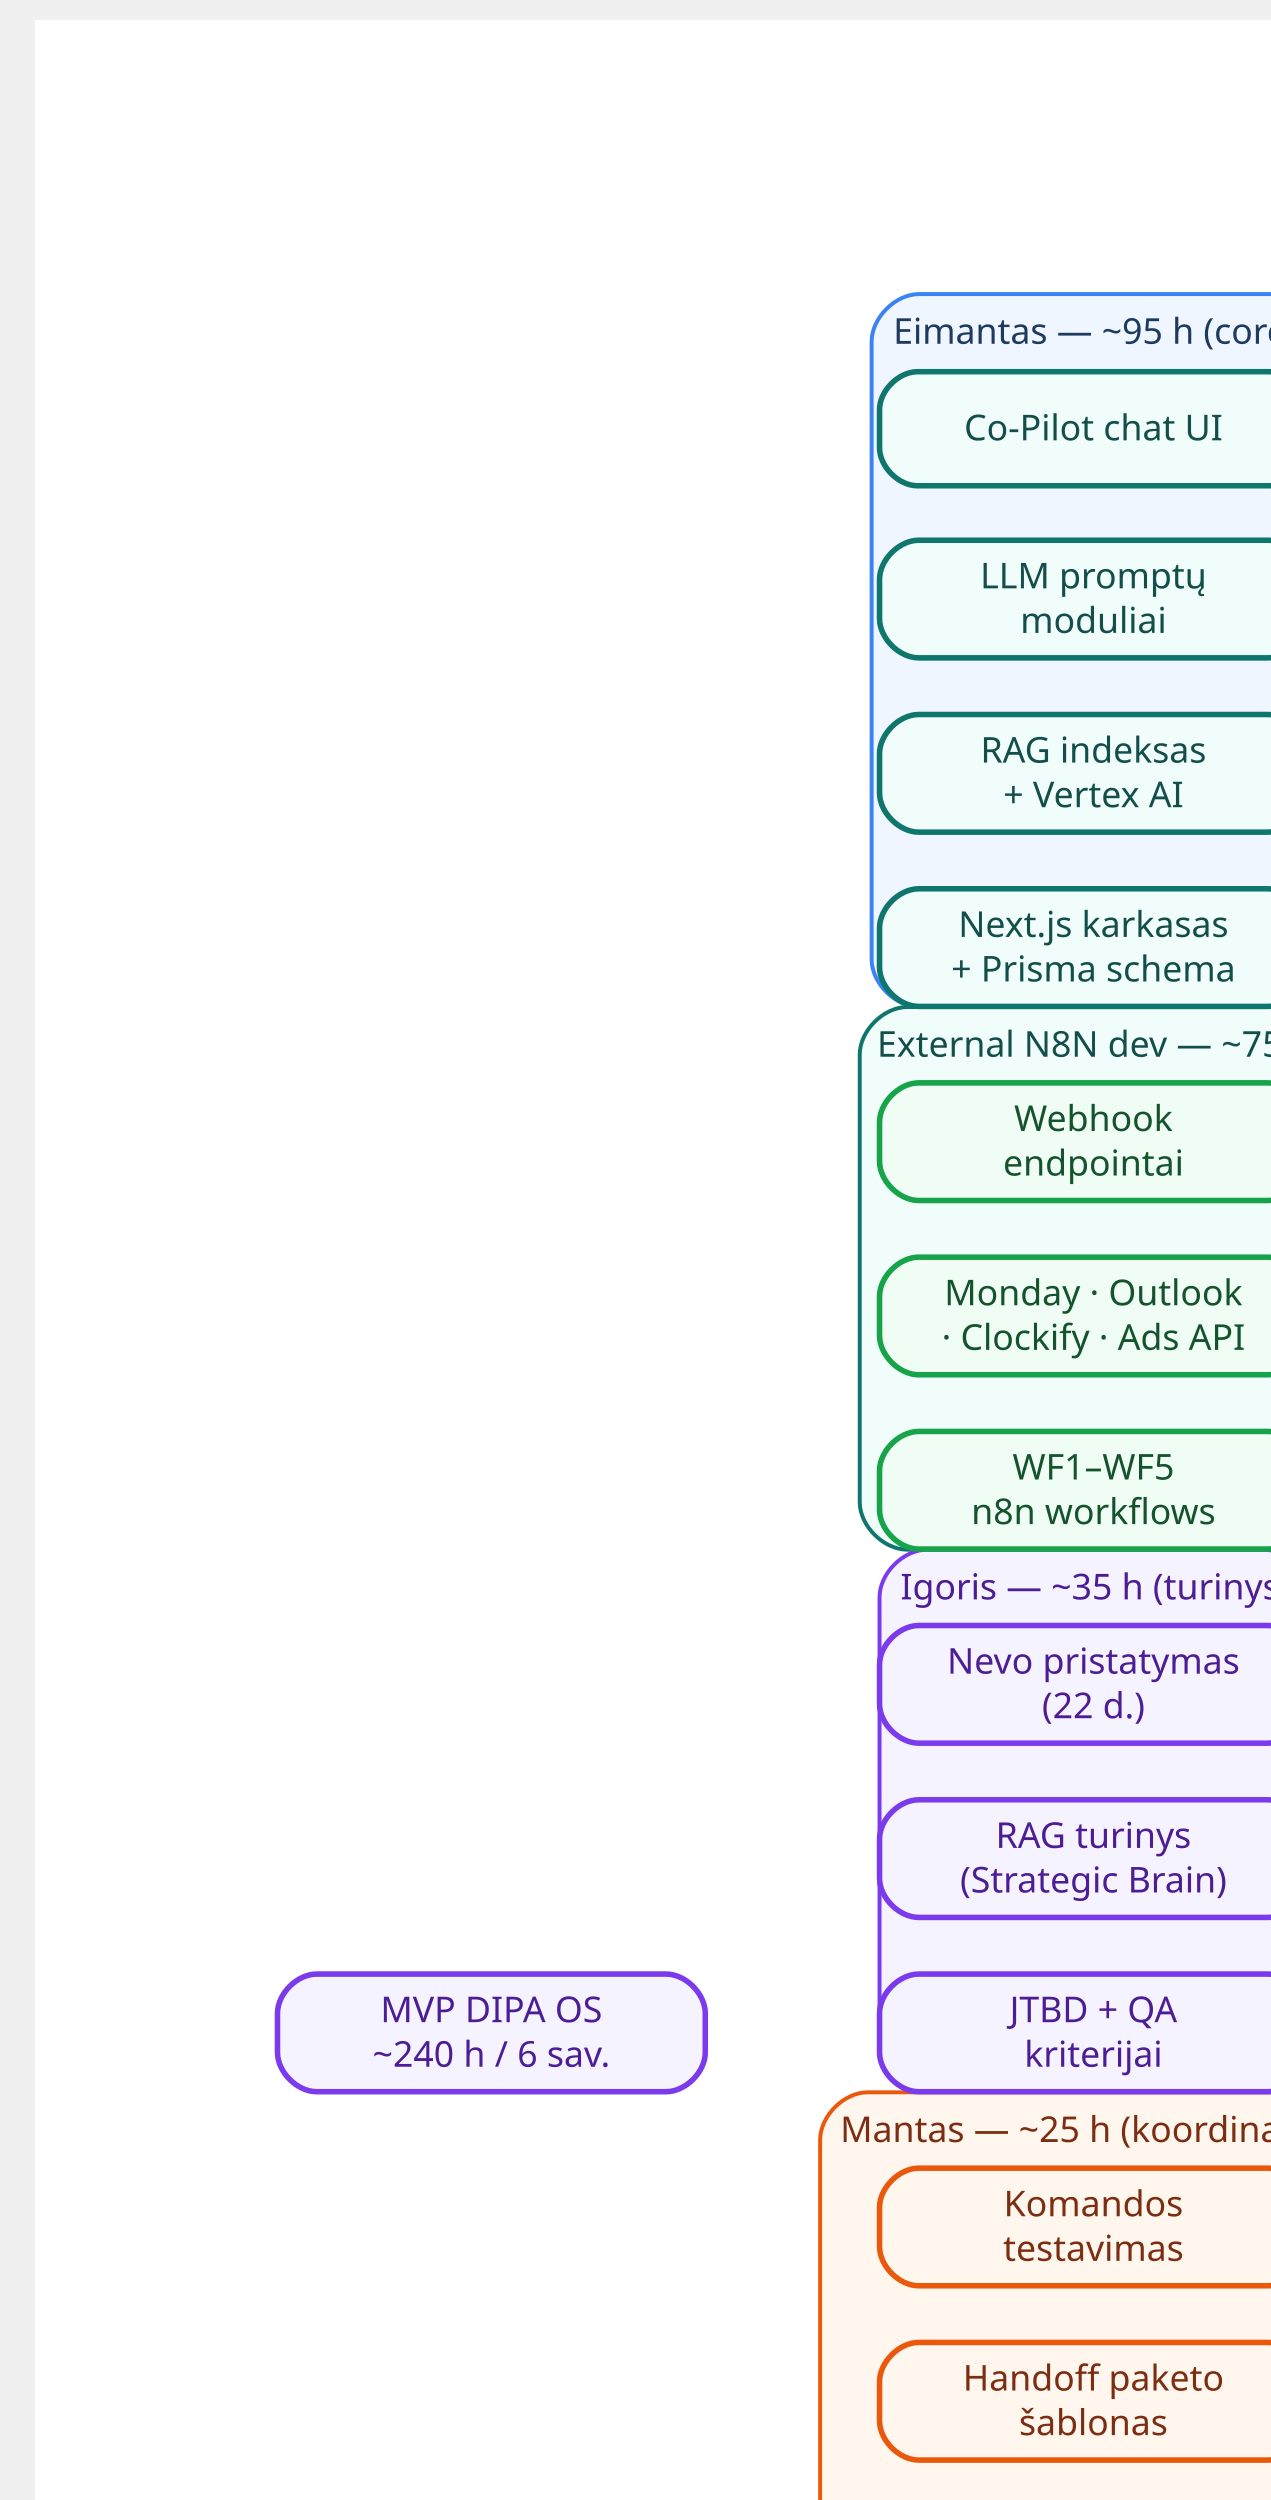
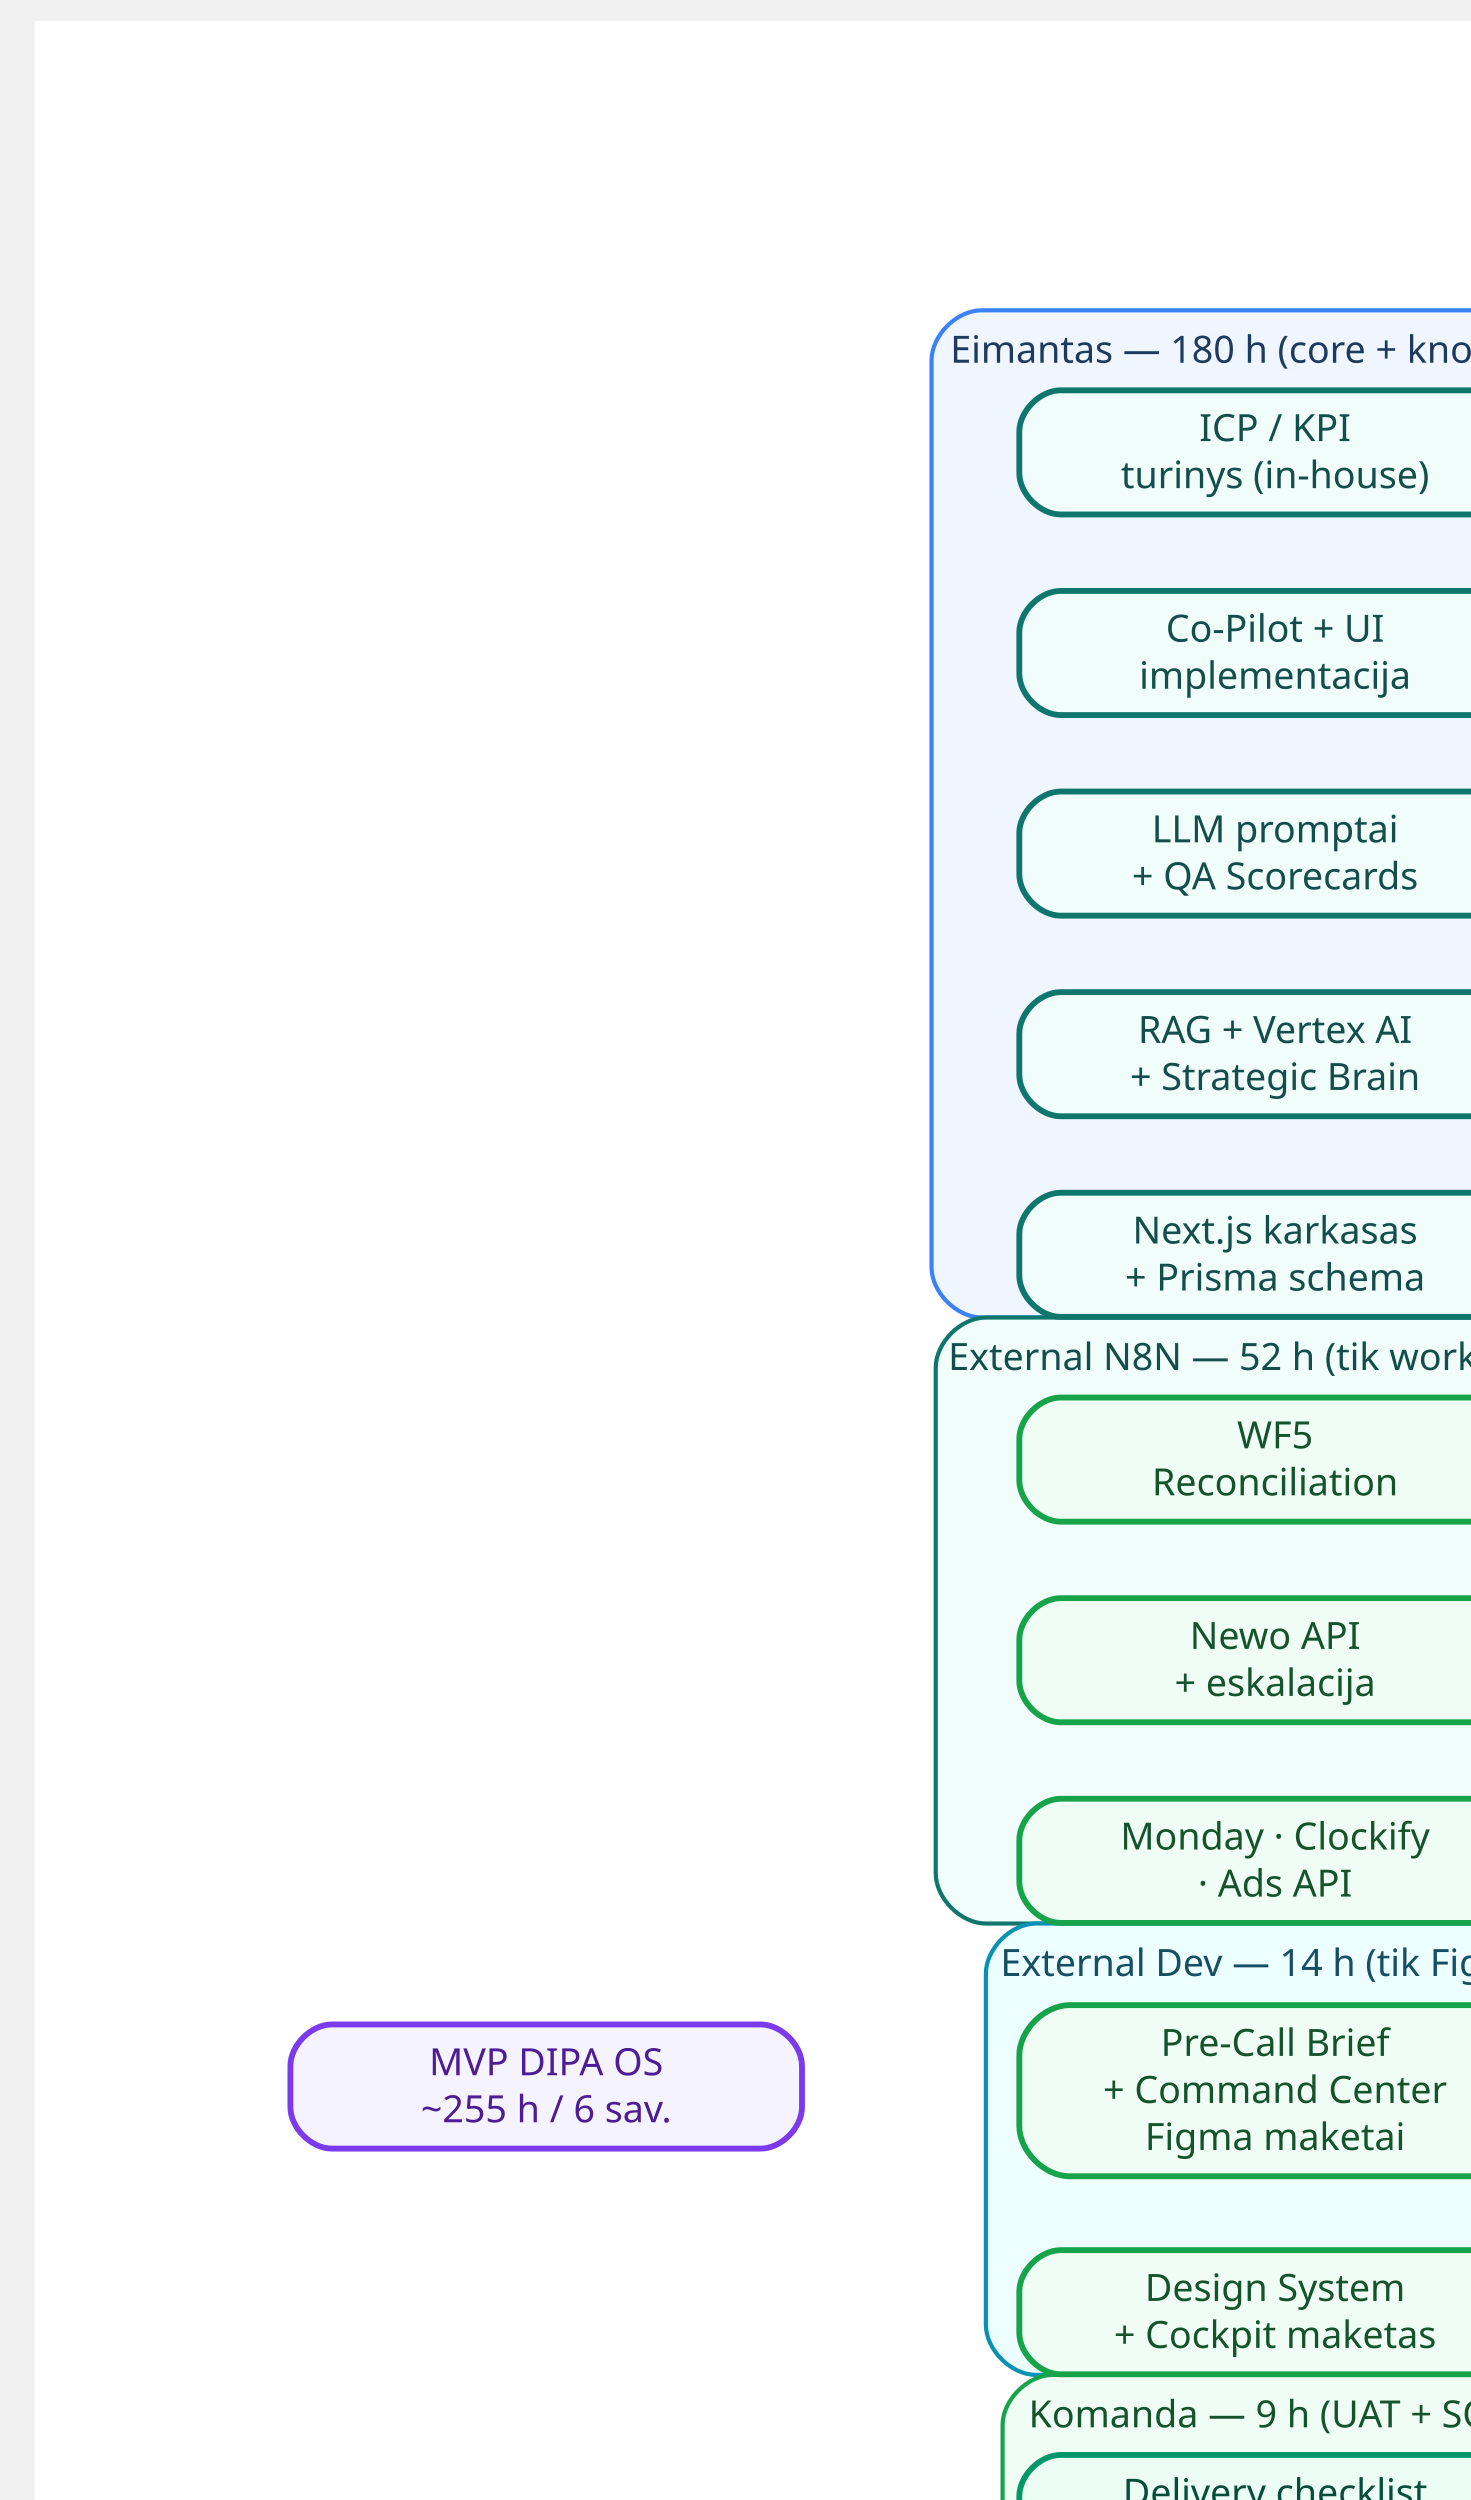
- <svg xmlns="http://www.w3.org/2000/svg" width="584pt" height="1149pt" viewBox="20.16 20.16 417.56 841.56">
-   <g id="graph0" class="graph" transform="scale(1.33333 1.33333) rotate(0) translate(81.36 780.36)">
-     <polygon fill="white" stroke="none" points="-61.2,61.2 -61.2,-760.2 336.2,-760.2 336.2,61.2 -61.2,61.2" />
+ <svg xmlns="http://www.w3.org/2000/svg" width="641pt" height="1090pt" viewBox="20.16 20.16 460.36 797.56">
+   <g id="graph0" class="graph" transform="scale(1.33333 1.33333) rotate(0) translate(81.36 736.36)">
+     <polygon fill="white" stroke="none" points="-61.2,61.2 -61.2,-716.2 379,-716.2 379,61.2 -61.2,61.2" />
    <g id="clust1" class="cluster">
-       <path fill="#eff6ff" stroke="#3b82f6" d="M162,-511C162,-511 251,-511 251,-511 257,-511 263,-517 263,-523 263,-523 263,-679 263,-679 263,-685 257,-691 251,-691 251,-691 162,-691 162,-691 156,-691 150,-685 150,-679 150,-679 150,-523 150,-523 150,-517 156,-511 162,-511" />
-       <text text-anchor="middle" x="206.5" y="-678.45" font-family="Segoe UI" font-size="9.00" fill="#1e3a5f">Eimantas — ~95 h (core)</text>
+       <path fill="#eff6ff" stroke="#3b82f6" d="M165.4,-406C165.4,-406 305.8,-406 305.8,-406 311.8,-406 317.8,-412 317.8,-418 317.8,-418 317.8,-635 317.8,-635 317.8,-641 311.8,-647 305.8,-647 305.8,-647 165.4,-647 165.4,-647 159.4,-647 153.4,-641 153.4,-635 153.4,-635 153.4,-418 153.4,-418 153.4,-412 159.4,-406 165.4,-406" />
+       <text text-anchor="middle" x="235.6" y="-634.45" font-family="Segoe UI" font-size="9.00" fill="#1e3a5f">Eimantas — 180 h (core + know-how)</text>
    </g>
    <g id="clust2" class="cluster">
-       <path fill="#f0fdfa" stroke="#0f766e" d="M159,-374C159,-374 254,-374 254,-374 260,-374 266,-380 266,-386 266,-386 266,-499 266,-499 266,-505 260,-511 254,-511 254,-511 159,-511 159,-511 153,-511 147,-505 147,-499 147,-499 147,-386 147,-386 147,-380 153,-374 159,-374" />
-       <text text-anchor="middle" x="206.5" y="-498.45" font-family="Segoe UI" font-size="9.00" fill="#134e4a">External N8N dev — ~75 h</text>
+       <path fill="#f0fdfa" stroke="#0f766e" d="M166.4,-261C166.4,-261 304.8,-261 304.8,-261 310.8,-261 316.8,-267 316.8,-273 316.8,-273 316.8,-394 316.8,-394 316.8,-400 310.8,-406 304.8,-406 304.8,-406 166.4,-406 166.4,-406 160.4,-406 154.4,-400 154.4,-394 154.4,-394 154.4,-273 154.4,-273 154.4,-267 160.4,-261 166.4,-261" />
+       <text text-anchor="middle" x="235.6" y="-393.45" font-family="Segoe UI" font-size="9.00" fill="#134e4a">External N8N — 52 h (tik workflow'ai)</text>
    </g>
    <g id="clust3" class="cluster">
-       <path fill="#f5f3ff" stroke="#7c3aed" d="M164,-237C164,-237 249,-237 249,-237 255,-237 261,-243 261,-249 261,-249 261,-362 261,-362 261,-368 255,-374 249,-374 249,-374 164,-374 164,-374 158,-374 152,-368 152,-362 152,-362 152,-249 152,-249 152,-243 158,-237 164,-237" />
-       <text text-anchor="middle" x="206.5" y="-361.45" font-family="Segoe UI" font-size="9.00" fill="#4c1d95">Igoris — ~35 h (turinys)</text>
+       <path fill="#ecfeff" stroke="#0891b2" d="M178.4,-153C178.4,-153 292.8,-153 292.8,-153 298.8,-153 304.8,-159 304.8,-165 304.8,-165 304.8,-249 304.8,-249 304.8,-255 298.8,-261 292.8,-261 292.8,-261 178.4,-261 178.4,-261 172.4,-261 166.4,-255 166.4,-249 166.4,-249 166.4,-165 166.4,-165 166.4,-159 172.4,-153 178.4,-153" />
+       <text text-anchor="middle" x="235.6" y="-248.45" font-family="Segoe UI" font-size="9.00" fill="#164e63">External Dev — 14 h (tik Figma)</text>
    </g>
    <g id="clust4" class="cluster">
-       <path fill="#fff7ed" stroke="#ea580c" d="M149,-100C149,-100 263,-100 263,-100 269,-100 275,-106 275,-112 275,-112 275,-225 275,-225 275,-231 269,-237 263,-237 263,-237 149,-237 149,-237 143,-237 137,-231 137,-225 137,-225 137,-112 137,-112 137,-106 143,-100 149,-100" />
-       <text text-anchor="middle" x="206" y="-224.45" font-family="Segoe UI" font-size="9.00" fill="#7c2d12">Mantas — ~25 h (koordinacija)</text>
-     </g>
-     <g id="clust5" class="cluster">
-       <path fill="#f0fdf4" stroke="#16a34a" d="M151,-8C151,-8 262,-8 262,-8 268,-8 274,-14 274,-20 274,-20 274,-88 274,-88 274,-94 268,-100 262,-100 262,-100 151,-100 151,-100 145,-100 139,-94 139,-88 139,-88 139,-20 139,-20 139,-14 145,-8 151,-8" />
-       <text text-anchor="middle" x="206.5" y="-87.45" font-family="Segoe UI" font-size="9.00" fill="#14532d">Komanda — ~10 h (validacija)</text>
+       <path fill="#f0fdf4" stroke="#16a34a" d="M182.4,-8C182.4,-8 289.8,-8 289.8,-8 295.8,-8 301.8,-14 301.8,-20 301.8,-20 301.8,-141 301.8,-141 301.8,-147 295.8,-153 289.8,-153 289.8,-153 182.4,-153 182.4,-153 176.4,-153 170.4,-147 170.4,-141 170.4,-141 170.4,-20 170.4,-20 170.4,-14 176.4,-8 182.4,-8" />
+       <text text-anchor="middle" x="236.1" y="-140.45" font-family="Segoe UI" font-size="9.00" fill="#14532d">Komanda — 9 h (UAT + SOP)</text>
    </g>
    <g id="node1" class="node">
-       <path fill="#f5f3ff" stroke="#7c3aed" stroke-width="1.4" d="M98.1,-266.85C98.1,-266.85 9.9,-266.85 9.9,-266.85 4.95,-266.85 0,-261.9 0,-256.95 0,-256.95 0,-247.05 0,-247.05 0,-242.1 4.95,-237.15 9.9,-237.15 9.9,-237.15 98.1,-237.15 98.1,-237.15 103.05,-237.15 108,-242.1 108,-247.05 108,-247.05 108,-256.95 108,-256.95 108,-261.9 103.05,-266.85 98.1,-266.85" />
-       <text text-anchor="middle" x="54" y="-254.7" font-family="Segoe UI" font-size="9.00" fill="#4c1d95">MVP DIPA OS</text>
-       <text text-anchor="middle" x="54" y="-243.45" font-family="Segoe UI" font-size="9.00" fill="#4c1d95">~240 h / 6 sav.</text>
+       <path fill="#f5f3ff" stroke="#7c3aed" stroke-width="1.4" d="M112.5,-236.85C112.5,-236.85 9.9,-236.85 9.9,-236.85 4.95,-236.85 0,-231.9 0,-226.95 0,-226.95 0,-217.05 0,-217.05 0,-212.1 4.95,-207.15 9.9,-207.15 9.9,-207.15 112.5,-207.15 112.5,-207.15 117.45,-207.15 122.4,-212.1 122.4,-217.05 122.4,-217.05 122.4,-226.95 122.4,-226.95 122.4,-231.9 117.45,-236.85 112.5,-236.85" />
+       <text text-anchor="middle" x="61.2" y="-224.7" font-family="Segoe UI" font-size="9.00" fill="#4c1d95">MVP DIPA OS</text>
+       <text text-anchor="middle" x="61.2" y="-213.45" font-family="Segoe UI" font-size="9.00" fill="#4c1d95">~255 h / 6 sav.</text>
    </g>
    <g id="node2" class="node">
-       <path fill="#f0fdfa" stroke="#0f766e" stroke-width="1.4" d="M250.1,-540.85C250.1,-540.85 161.9,-540.85 161.9,-540.85 156.95,-540.85 152,-535.9 152,-530.95 152,-530.95 152,-521.05 152,-521.05 152,-516.1 156.95,-511.15 161.9,-511.15 161.9,-511.15 250.1,-511.15 250.1,-511.15 255.05,-511.15 260,-516.1 260,-521.05 260,-521.05 260,-530.95 260,-530.95 260,-535.9 255.05,-540.85 250.1,-540.85" />
-       <text text-anchor="middle" x="206" y="-528.7" font-family="Segoe UI" font-size="9.00" fill="#134e4a">Next.js karkasas</text>
-       <text text-anchor="middle" x="206" y="-517.45" font-family="Segoe UI" font-size="9.00" fill="#134e4a">+ Prisma schema</text>
+       <path fill="#f0fdfa" stroke="#0f766e" stroke-width="1.4" d="M286.9,-435.85C286.9,-435.85 184.3,-435.85 184.3,-435.85 179.35,-435.85 174.4,-430.9 174.4,-425.95 174.4,-425.95 174.4,-416.05 174.4,-416.05 174.4,-411.1 179.35,-406.15 184.3,-406.15 184.3,-406.15 286.9,-406.15 286.9,-406.15 291.85,-406.15 296.8,-411.1 296.8,-416.05 296.8,-416.05 296.8,-425.95 296.8,-425.95 296.8,-430.9 291.85,-435.85 286.9,-435.85" />
+       <text text-anchor="middle" x="235.6" y="-423.7" font-family="Segoe UI" font-size="9.00" fill="#134e4a">Next.js karkasas</text>
+       <text text-anchor="middle" x="235.6" y="-412.45" font-family="Segoe UI" font-size="9.00" fill="#134e4a">+ Prisma schema</text>
+     </g>
+     <g id="node7" class="node">
+       <path fill="#f0fdf4" stroke="#16a34a" stroke-width="1.4" d="M286.9,-290.85C286.9,-290.85 184.3,-290.85 184.3,-290.85 179.35,-290.85 174.4,-285.9 174.4,-280.95 174.4,-280.95 174.4,-271.05 174.4,-271.05 174.4,-266.1 179.35,-261.15 184.3,-261.15 184.3,-261.15 286.9,-261.15 286.9,-261.15 291.85,-261.15 296.8,-266.1 296.8,-271.05 296.8,-271.05 296.8,-280.95 296.8,-280.95 296.8,-285.9 291.85,-290.85 286.9,-290.85" />
+       <text text-anchor="middle" x="235.6" y="-278.7" font-family="Segoe UI" font-size="9.00" fill="#14532d">Monday · Clockify</text>
+       <text text-anchor="middle" x="235.6" y="-267.45" font-family="Segoe UI" font-size="9.00" fill="#14532d">· Ads API</text>
+     </g>
+     <g id="node10" class="node">
+       <path fill="#f0fdf4" stroke="#16a34a" stroke-width="1.4" d="M286.9,-182.85C286.9,-182.85 184.3,-182.85 184.3,-182.85 179.35,-182.85 174.4,-177.9 174.4,-172.95 174.4,-172.95 174.4,-163.05 174.4,-163.05 174.4,-158.1 179.35,-153.15 184.3,-153.15 184.3,-153.15 286.9,-153.15 286.9,-153.15 291.85,-153.15 296.8,-158.1 296.8,-163.05 296.8,-163.05 296.8,-172.95 296.8,-172.95 296.8,-177.9 291.85,-182.85 286.9,-182.85" />
+       <text text-anchor="middle" x="235.6" y="-170.7" font-family="Segoe UI" font-size="9.00" fill="#14532d">Design System</text>
+       <text text-anchor="middle" x="235.6" y="-159.45" font-family="Segoe UI" font-size="9.00" fill="#14532d">+ Cockpit maketas</text>
+     </g>
+     <g id="node12" class="node">
+       <path fill="#ecfdf5" stroke="#059669" stroke-width="1.4" d="M286.9,-37.85C286.9,-37.85 184.3,-37.85 184.3,-37.85 179.35,-37.85 174.4,-32.9 174.4,-27.95 174.4,-27.95 174.4,-18.05 174.4,-18.05 174.4,-13.1 179.35,-8.15 184.3,-8.15 184.3,-8.15 286.9,-8.15 286.9,-8.15 291.85,-8.15 296.8,-13.1 296.8,-18.05 296.8,-18.05 296.8,-27.95 296.8,-27.95 296.8,-32.9 291.85,-37.85 286.9,-37.85" />
+       <text text-anchor="middle" x="235.6" y="-25.7" font-family="Segoe UI" font-size="9.00" fill="#064e3b">QA scorecard</text>
+       <text text-anchor="middle" x="235.6" y="-14.45" font-family="Segoe UI" font-size="9.00" fill="#064e3b">validacija</text>
+     </g>
+     <g id="node3" class="node">
+       <path fill="#f0fdfa" stroke="#0f766e" stroke-width="1.4" d="M286.9,-483.85C286.9,-483.85 184.3,-483.85 184.3,-483.85 179.35,-483.85 174.4,-478.9 174.4,-473.95 174.4,-473.95 174.4,-464.05 174.4,-464.05 174.4,-459.1 179.35,-454.15 184.3,-454.15 184.3,-454.15 286.9,-454.15 286.9,-454.15 291.85,-454.15 296.8,-459.1 296.8,-464.05 296.8,-464.05 296.8,-473.95 296.8,-473.95 296.8,-478.9 291.85,-483.85 286.9,-483.85" />
+       <text text-anchor="middle" x="235.6" y="-471.7" font-family="Segoe UI" font-size="9.00" fill="#134e4a">RAG + Vertex AI</text>
+       <text text-anchor="middle" x="235.6" y="-460.45" font-family="Segoe UI" font-size="9.00" fill="#134e4a">+ Strategic Brain</text>
+     </g>
+     <g id="node4" class="node">
+       <path fill="#f0fdfa" stroke="#0f766e" stroke-width="1.4" d="M286.9,-531.85C286.9,-531.85 184.3,-531.85 184.3,-531.85 179.35,-531.85 174.4,-526.9 174.4,-521.95 174.4,-521.95 174.4,-512.05 174.4,-512.05 174.4,-507.1 179.35,-502.15 184.3,-502.15 184.3,-502.15 286.9,-502.15 286.9,-502.15 291.85,-502.15 296.8,-507.1 296.8,-512.05 296.8,-512.05 296.8,-521.95 296.8,-521.95 296.8,-526.9 291.85,-531.85 286.9,-531.85" />
+       <text text-anchor="middle" x="235.6" y="-519.7" font-family="Segoe UI" font-size="9.00" fill="#134e4a">LLM promptai</text>
+       <text text-anchor="middle" x="235.6" y="-508.45" font-family="Segoe UI" font-size="9.00" fill="#134e4a">+ QA Scorecards</text>
+     </g>
+     <g id="node5" class="node">
+       <path fill="#f0fdfa" stroke="#0f766e" stroke-width="1.4" d="M286.9,-579.85C286.9,-579.85 184.3,-579.85 184.3,-579.85 179.35,-579.85 174.4,-574.9 174.4,-569.95 174.4,-569.95 174.4,-560.05 174.4,-560.05 174.4,-555.1 179.35,-550.15 184.3,-550.15 184.3,-550.15 286.9,-550.15 286.9,-550.15 291.85,-550.15 296.8,-555.1 296.8,-560.05 296.8,-560.05 296.8,-569.95 296.8,-569.95 296.8,-574.9 291.85,-579.85 286.9,-579.85" />
+       <text text-anchor="middle" x="235.6" y="-567.7" font-family="Segoe UI" font-size="9.00" fill="#134e4a">Co-Pilot + UI</text>
+       <text text-anchor="middle" x="235.6" y="-556.45" font-family="Segoe UI" font-size="9.00" fill="#134e4a">implementacija</text>
    </g>
    <g id="node6" class="node">
-       <path fill="#f0fdf4" stroke="#16a34a" stroke-width="1.4" d="M250.1,-403.85C250.1,-403.85 161.9,-403.85 161.9,-403.85 156.95,-403.85 152,-398.9 152,-393.95 152,-393.95 152,-384.05 152,-384.05 152,-379.1 156.95,-374.15 161.9,-374.15 161.9,-374.15 250.1,-374.15 250.1,-374.15 255.05,-374.15 260,-379.1 260,-384.05 260,-384.05 260,-393.95 260,-393.95 260,-398.9 255.05,-403.85 250.1,-403.85" />
-       <text text-anchor="middle" x="206" y="-391.7" font-family="Segoe UI" font-size="9.00" fill="#14532d">WF1–WF5</text>
-       <text text-anchor="middle" x="206" y="-380.45" font-family="Segoe UI" font-size="9.00" fill="#14532d">n8n workflows</text>
+       <path fill="#f0fdfa" stroke="#0f766e" stroke-width="1.4" d="M286.9,-627.85C286.9,-627.85 184.3,-627.85 184.3,-627.85 179.35,-627.85 174.4,-622.9 174.4,-617.95 174.4,-617.95 174.4,-608.05 174.4,-608.05 174.4,-603.1 179.35,-598.15 184.3,-598.15 184.3,-598.15 286.9,-598.15 286.9,-598.15 291.85,-598.15 296.8,-603.1 296.8,-608.05 296.8,-608.05 296.8,-617.95 296.8,-617.95 296.8,-622.9 291.85,-627.85 286.9,-627.85" />
+       <text text-anchor="middle" x="235.6" y="-615.7" font-family="Segoe UI" font-size="9.00" fill="#134e4a">ICP / KPI</text>
+       <text text-anchor="middle" x="235.6" y="-604.45" font-family="Segoe UI" font-size="9.00" fill="#134e4a">turinys (in-house)</text>
+     </g>
+     <g id="node8" class="node">
+       <path fill="#f0fdf4" stroke="#16a34a" stroke-width="1.4" d="M286.9,-338.85C286.9,-338.85 184.3,-338.85 184.3,-338.85 179.35,-338.85 174.4,-333.9 174.4,-328.95 174.4,-328.95 174.4,-319.05 174.4,-319.05 174.4,-314.1 179.35,-309.15 184.3,-309.15 184.3,-309.15 286.9,-309.15 286.9,-309.15 291.85,-309.15 296.8,-314.1 296.8,-319.05 296.8,-319.05 296.8,-328.95 296.8,-328.95 296.8,-333.9 291.85,-338.85 286.9,-338.85" />
+       <text text-anchor="middle" x="235.6" y="-326.7" font-family="Segoe UI" font-size="9.00" fill="#14532d">Newo API</text>
+       <text text-anchor="middle" x="235.6" y="-315.45" font-family="Segoe UI" font-size="9.00" fill="#14532d">+ eskalacija</text>
    </g>
    <g id="node9" class="node">
-       <path fill="#f5f3ff" stroke="#7c3aed" stroke-width="1.4" d="M250.1,-266.85C250.1,-266.85 161.9,-266.85 161.9,-266.85 156.95,-266.85 152,-261.9 152,-256.95 152,-256.95 152,-247.05 152,-247.05 152,-242.1 156.95,-237.15 161.9,-237.15 161.9,-237.15 250.1,-237.15 250.1,-237.15 255.05,-237.15 260,-242.1 260,-247.05 260,-247.05 260,-256.95 260,-256.95 260,-261.9 255.05,-266.85 250.1,-266.85" />
-       <text text-anchor="middle" x="206" y="-254.7" font-family="Segoe UI" font-size="9.00" fill="#4c1d95">JTBD + QA</text>
-       <text text-anchor="middle" x="206" y="-243.45" font-family="Segoe UI" font-size="9.00" fill="#4c1d95">kriterijai</text>
-     </g>
-     <g id="node12" class="node">
-       <path fill="#fff7ed" stroke="#ea580c" stroke-width="1.4" d="M250.1,-129.85C250.1,-129.85 161.9,-129.85 161.9,-129.85 156.95,-129.85 152,-124.9 152,-119.95 152,-119.95 152,-110.05 152,-110.05 152,-105.1 156.95,-100.15 161.9,-100.15 161.9,-100.15 250.1,-100.15 250.1,-100.15 255.05,-100.15 260,-105.1 260,-110.05 260,-110.05 260,-119.95 260,-119.95 260,-124.9 255.05,-129.85 250.1,-129.85" />
-       <text text-anchor="middle" x="206" y="-117.7" font-family="Segoe UI" font-size="9.00" fill="#7c2d12">Delivery checklist</text>
-       <text text-anchor="middle" x="206" y="-106.45" font-family="Segoe UI" font-size="9.00" fill="#7c2d12">+ kickoff SOP</text>
-     </g>
-     <g id="node15" class="node">
-       <path fill="#ecfdf5" stroke="#059669" stroke-width="1.4" d="M250.1,-37.85C250.1,-37.85 161.9,-37.85 161.9,-37.85 156.95,-37.85 152,-32.9 152,-27.95 152,-27.95 152,-18.05 152,-18.05 152,-13.1 156.95,-8.15 161.9,-8.15 161.9,-8.15 250.1,-8.15 250.1,-8.15 255.05,-8.15 260,-13.1 260,-18.05 260,-18.05 260,-27.95 260,-27.95 260,-32.9 255.05,-37.85 250.1,-37.85" />
-       <text text-anchor="middle" x="206" y="-25.7" font-family="Segoe UI" font-size="9.00" fill="#064e3b">QA scorecard</text>
-       <text text-anchor="middle" x="206" y="-14.45" font-family="Segoe UI" font-size="9.00" fill="#064e3b">validacija</text>
-     </g>
-     <g id="node3" class="node">
-       <path fill="#f0fdfa" stroke="#0f766e" stroke-width="1.4" d="M250.1,-584.85C250.1,-584.85 161.9,-584.85 161.9,-584.85 156.95,-584.85 152,-579.9 152,-574.95 152,-574.95 152,-565.05 152,-565.05 152,-560.1 156.95,-555.15 161.9,-555.15 161.9,-555.15 250.1,-555.15 250.1,-555.15 255.05,-555.15 260,-560.1 260,-565.05 260,-565.05 260,-574.95 260,-574.95 260,-579.9 255.05,-584.85 250.1,-584.85" />
-       <text text-anchor="middle" x="206" y="-572.7" font-family="Segoe UI" font-size="9.00" fill="#134e4a">RAG indeksas</text>
-       <text text-anchor="middle" x="206" y="-561.45" font-family="Segoe UI" font-size="9.00" fill="#134e4a">+ Vertex AI</text>
-     </g>
-     <g id="node4" class="node">
-       <path fill="#f0fdfa" stroke="#0f766e" stroke-width="1.4" d="M250.1,-628.85C250.1,-628.85 161.9,-628.85 161.9,-628.85 156.95,-628.85 152,-623.9 152,-618.95 152,-618.95 152,-609.05 152,-609.05 152,-604.1 156.95,-599.15 161.9,-599.15 161.9,-599.15 250.1,-599.15 250.1,-599.15 255.05,-599.15 260,-604.1 260,-609.05 260,-609.05 260,-618.95 260,-618.95 260,-623.9 255.05,-628.85 250.1,-628.85" />
-       <text text-anchor="middle" x="206" y="-616.7" font-family="Segoe UI" font-size="9.00" fill="#134e4a">LLM promptų</text>
-       <text text-anchor="middle" x="206" y="-605.45" font-family="Segoe UI" font-size="9.00" fill="#134e4a">moduliai</text>
-     </g>
-     <g id="node5" class="node">
-       <path fill="#f0fdfa" stroke="#0f766e" stroke-width="1.4" d="M250.4,-671.4C250.4,-671.4 161.6,-671.4 161.6,-671.4 156.8,-671.4 152,-666.6 152,-661.8 152,-661.8 152,-652.2 152,-652.2 152,-647.4 156.8,-642.6 161.6,-642.6 161.6,-642.6 250.4,-642.6 250.4,-642.6 255.2,-642.6 260,-647.4 260,-652.2 260,-652.2 260,-661.8 260,-661.8 260,-666.6 255.2,-671.4 250.4,-671.4" />
-       <text text-anchor="middle" x="206" y="-654.08" font-family="Segoe UI" font-size="9.00" fill="#134e4a">Co-Pilot chat UI</text>
-     </g>
-     <g id="node7" class="node">
-       <path fill="#f0fdf4" stroke="#16a34a" stroke-width="1.4" d="M250.1,-447.85C250.1,-447.85 161.9,-447.85 161.9,-447.85 156.95,-447.85 152,-442.9 152,-437.95 152,-437.95 152,-428.05 152,-428.05 152,-423.1 156.95,-418.15 161.9,-418.15 161.9,-418.15 250.1,-418.15 250.1,-418.15 255.05,-418.15 260,-423.1 260,-428.05 260,-428.05 260,-437.95 260,-437.95 260,-442.9 255.05,-447.85 250.1,-447.85" />
-       <text text-anchor="middle" x="206" y="-435.7" font-family="Segoe UI" font-size="9.00" fill="#14532d">Monday · Outlook</text>
-       <text text-anchor="middle" x="206" y="-424.45" font-family="Segoe UI" font-size="9.00" fill="#14532d">· Clockify · Ads API</text>
-     </g>
-     <g id="node8" class="node">
-       <path fill="#f0fdf4" stroke="#16a34a" stroke-width="1.4" d="M250.1,-491.85C250.1,-491.85 161.9,-491.85 161.9,-491.85 156.95,-491.85 152,-486.9 152,-481.95 152,-481.95 152,-472.05 152,-472.05 152,-467.1 156.95,-462.15 161.9,-462.15 161.9,-462.15 250.1,-462.15 250.1,-462.15 255.05,-462.15 260,-467.1 260,-472.05 260,-472.05 260,-481.95 260,-481.95 260,-486.9 255.05,-491.85 250.1,-491.85" />
-       <text text-anchor="middle" x="206" y="-479.7" font-family="Segoe UI" font-size="9.00" fill="#14532d">Webhook</text>
-       <text text-anchor="middle" x="206" y="-468.45" font-family="Segoe UI" font-size="9.00" fill="#14532d">endpointai</text>
-     </g>
-     <g id="node10" class="node">
-       <path fill="#f5f3ff" stroke="#7c3aed" stroke-width="1.4" d="M250.1,-310.85C250.1,-310.85 161.9,-310.85 161.9,-310.85 156.95,-310.85 152,-305.9 152,-300.95 152,-300.95 152,-291.05 152,-291.05 152,-286.1 156.95,-281.15 161.9,-281.15 161.9,-281.15 250.1,-281.15 250.1,-281.15 255.05,-281.15 260,-286.1 260,-291.05 260,-291.05 260,-300.95 260,-300.95 260,-305.9 255.05,-310.85 250.1,-310.85" />
-       <text text-anchor="middle" x="206" y="-298.7" font-family="Segoe UI" font-size="9.00" fill="#4c1d95">RAG turinys</text>
-       <text text-anchor="middle" x="206" y="-287.45" font-family="Segoe UI" font-size="9.00" fill="#4c1d95">(Strategic Brain)</text>
+       <path fill="#f0fdf4" stroke="#16a34a" stroke-width="1.4" d="M286.9,-386.85C286.9,-386.85 184.3,-386.85 184.3,-386.85 179.35,-386.85 174.4,-381.9 174.4,-376.95 174.4,-376.95 174.4,-367.05 174.4,-367.05 174.4,-362.1 179.35,-357.15 184.3,-357.15 184.3,-357.15 286.9,-357.15 286.9,-357.15 291.85,-357.15 296.8,-362.1 296.8,-367.05 296.8,-367.05 296.8,-376.95 296.8,-376.95 296.8,-381.9 291.85,-386.85 286.9,-386.85" />
+       <text text-anchor="middle" x="235.6" y="-374.7" font-family="Segoe UI" font-size="9.00" fill="#14532d">WF5</text>
+       <text text-anchor="middle" x="235.6" y="-363.45" font-family="Segoe UI" font-size="9.00" fill="#14532d">Reconciliation</text>
    </g>
    <g id="node11" class="node">
-       <path fill="#f5f3ff" stroke="#7c3aed" stroke-width="1.4" d="M250.1,-354.85C250.1,-354.85 161.9,-354.85 161.9,-354.85 156.95,-354.85 152,-349.9 152,-344.95 152,-344.95 152,-335.05 152,-335.05 152,-330.1 156.95,-325.15 161.9,-325.15 161.9,-325.15 250.1,-325.15 250.1,-325.15 255.05,-325.15 260,-330.1 260,-335.05 260,-335.05 260,-344.95 260,-344.95 260,-349.9 255.05,-354.85 250.1,-354.85" />
-       <text text-anchor="middle" x="206" y="-342.7" font-family="Segoe UI" font-size="9.00" fill="#4c1d95">Nevo pristatymas</text>
-       <text text-anchor="middle" x="206" y="-331.45" font-family="Segoe UI" font-size="9.00" fill="#4c1d95">(22 d.)</text>
+       <path fill="#f0fdf4" stroke="#16a34a" stroke-width="1.4" d="M284.8,-241.47C284.8,-241.47 186.4,-241.47 186.4,-241.47 180.4,-241.47 174.4,-235.47 174.4,-229.47 174.4,-229.47 174.4,-212.53 174.4,-212.53 174.4,-206.53 180.4,-200.53 186.4,-200.53 186.4,-200.53 284.8,-200.53 284.8,-200.53 290.8,-200.53 296.8,-206.53 296.8,-212.53 296.8,-212.53 296.8,-229.47 296.8,-229.47 296.8,-235.47 290.8,-241.47 284.8,-241.47" />
+       <text text-anchor="middle" x="235.6" y="-229.32" font-family="Segoe UI" font-size="9.00" fill="#14532d">Pre-Call Brief</text>
+       <text text-anchor="middle" x="235.6" y="-218.07" font-family="Segoe UI" font-size="9.00" fill="#14532d">+ Command Center</text>
+       <text text-anchor="middle" x="235.6" y="-206.82" font-family="Segoe UI" font-size="9.00" fill="#14532d">Figma maketai</text>
    </g>
    <g id="node13" class="node">
-       <path fill="#fff7ed" stroke="#ea580c" stroke-width="1.4" d="M250.1,-173.85C250.1,-173.85 161.9,-173.85 161.9,-173.85 156.95,-173.85 152,-168.9 152,-163.95 152,-163.95 152,-154.05 152,-154.05 152,-149.1 156.95,-144.15 161.9,-144.15 161.9,-144.15 250.1,-144.15 250.1,-144.15 255.05,-144.15 260,-149.1 260,-154.05 260,-154.05 260,-163.95 260,-163.95 260,-168.9 255.05,-173.85 250.1,-173.85" />
-       <text text-anchor="middle" x="206" y="-161.7" font-family="Segoe UI" font-size="9.00" fill="#7c2d12">Handoff paketo</text>
-       <text text-anchor="middle" x="206" y="-150.45" font-family="Segoe UI" font-size="9.00" fill="#7c2d12">šablonas</text>
+       <path fill="#ecfdf5" stroke="#059669" stroke-width="1.4" d="M286.9,-85.85C286.9,-85.85 184.3,-85.85 184.3,-85.85 179.35,-85.85 174.4,-80.9 174.4,-75.95 174.4,-75.95 174.4,-66.05 174.4,-66.05 174.4,-61.1 179.35,-56.15 184.3,-56.15 184.3,-56.15 286.9,-56.15 286.9,-56.15 291.85,-56.15 296.8,-61.1 296.8,-66.05 296.8,-66.05 296.8,-75.95 296.8,-75.95 296.8,-80.9 291.85,-85.85 286.9,-85.85" />
+       <text text-anchor="middle" x="235.6" y="-73.7" font-family="Segoe UI" font-size="9.00" fill="#064e3b">E2E UAT</text>
+       <text text-anchor="middle" x="235.6" y="-62.45" font-family="Segoe UI" font-size="9.00" fill="#064e3b">staging'e</text>
    </g>
    <g id="node14" class="node">
-       <path fill="#fff7ed" stroke="#ea580c" stroke-width="1.4" d="M250.1,-217.85C250.1,-217.85 161.9,-217.85 161.9,-217.85 156.95,-217.85 152,-212.9 152,-207.95 152,-207.95 152,-198.05 152,-198.05 152,-193.1 156.95,-188.15 161.9,-188.15 161.9,-188.15 250.1,-188.15 250.1,-188.15 255.05,-188.15 260,-193.1 260,-198.05 260,-198.05 260,-207.95 260,-207.95 260,-212.9 255.05,-217.85 250.1,-217.85" />
-       <text text-anchor="middle" x="206" y="-205.7" font-family="Segoe UI" font-size="9.00" fill="#7c2d12">Komandos</text>
-       <text text-anchor="middle" x="206" y="-194.45" font-family="Segoe UI" font-size="9.00" fill="#7c2d12">testavimas</text>
-     </g>
-     <g id="node16" class="node">
-       <path fill="#ecfdf5" stroke="#059669" stroke-width="1.4" d="M250.4,-80.4C250.4,-80.4 161.6,-80.4 161.6,-80.4 156.8,-80.4 152,-75.6 152,-70.8 152,-70.8 152,-61.2 152,-61.2 152,-56.4 156.8,-51.6 161.6,-51.6 161.6,-51.6 250.4,-51.6 250.4,-51.6 255.2,-51.6 260,-56.4 260,-61.2 260,-61.2 260,-70.8 260,-70.8 260,-75.6 255.2,-80.4 250.4,-80.4" />
-       <text text-anchor="middle" x="206" y="-63.08" font-family="Segoe UI" font-size="9.00" fill="#064e3b">UAT testavimas</text>
+       <path fill="#ecfdf5" stroke="#059669" stroke-width="1.4" d="M286.9,-133.85C286.9,-133.85 184.3,-133.85 184.3,-133.85 179.35,-133.85 174.4,-128.9 174.4,-123.95 174.4,-123.95 174.4,-114.05 174.4,-114.05 174.4,-109.1 179.35,-104.15 184.3,-104.15 184.3,-104.15 286.9,-104.15 286.9,-104.15 291.85,-104.15 296.8,-109.1 296.8,-114.05 296.8,-114.05 296.8,-123.95 296.8,-123.95 296.8,-128.9 291.85,-133.85 286.9,-133.85" />
+       <text text-anchor="middle" x="235.6" y="-121.7" font-family="Segoe UI" font-size="9.00" fill="#064e3b">Delivery checklist</text>
+       <text text-anchor="middle" x="235.6" y="-110.45" font-family="Segoe UI" font-size="9.00" fill="#064e3b">+ handoff SOP</text>
    </g>
  </g>
</svg>
